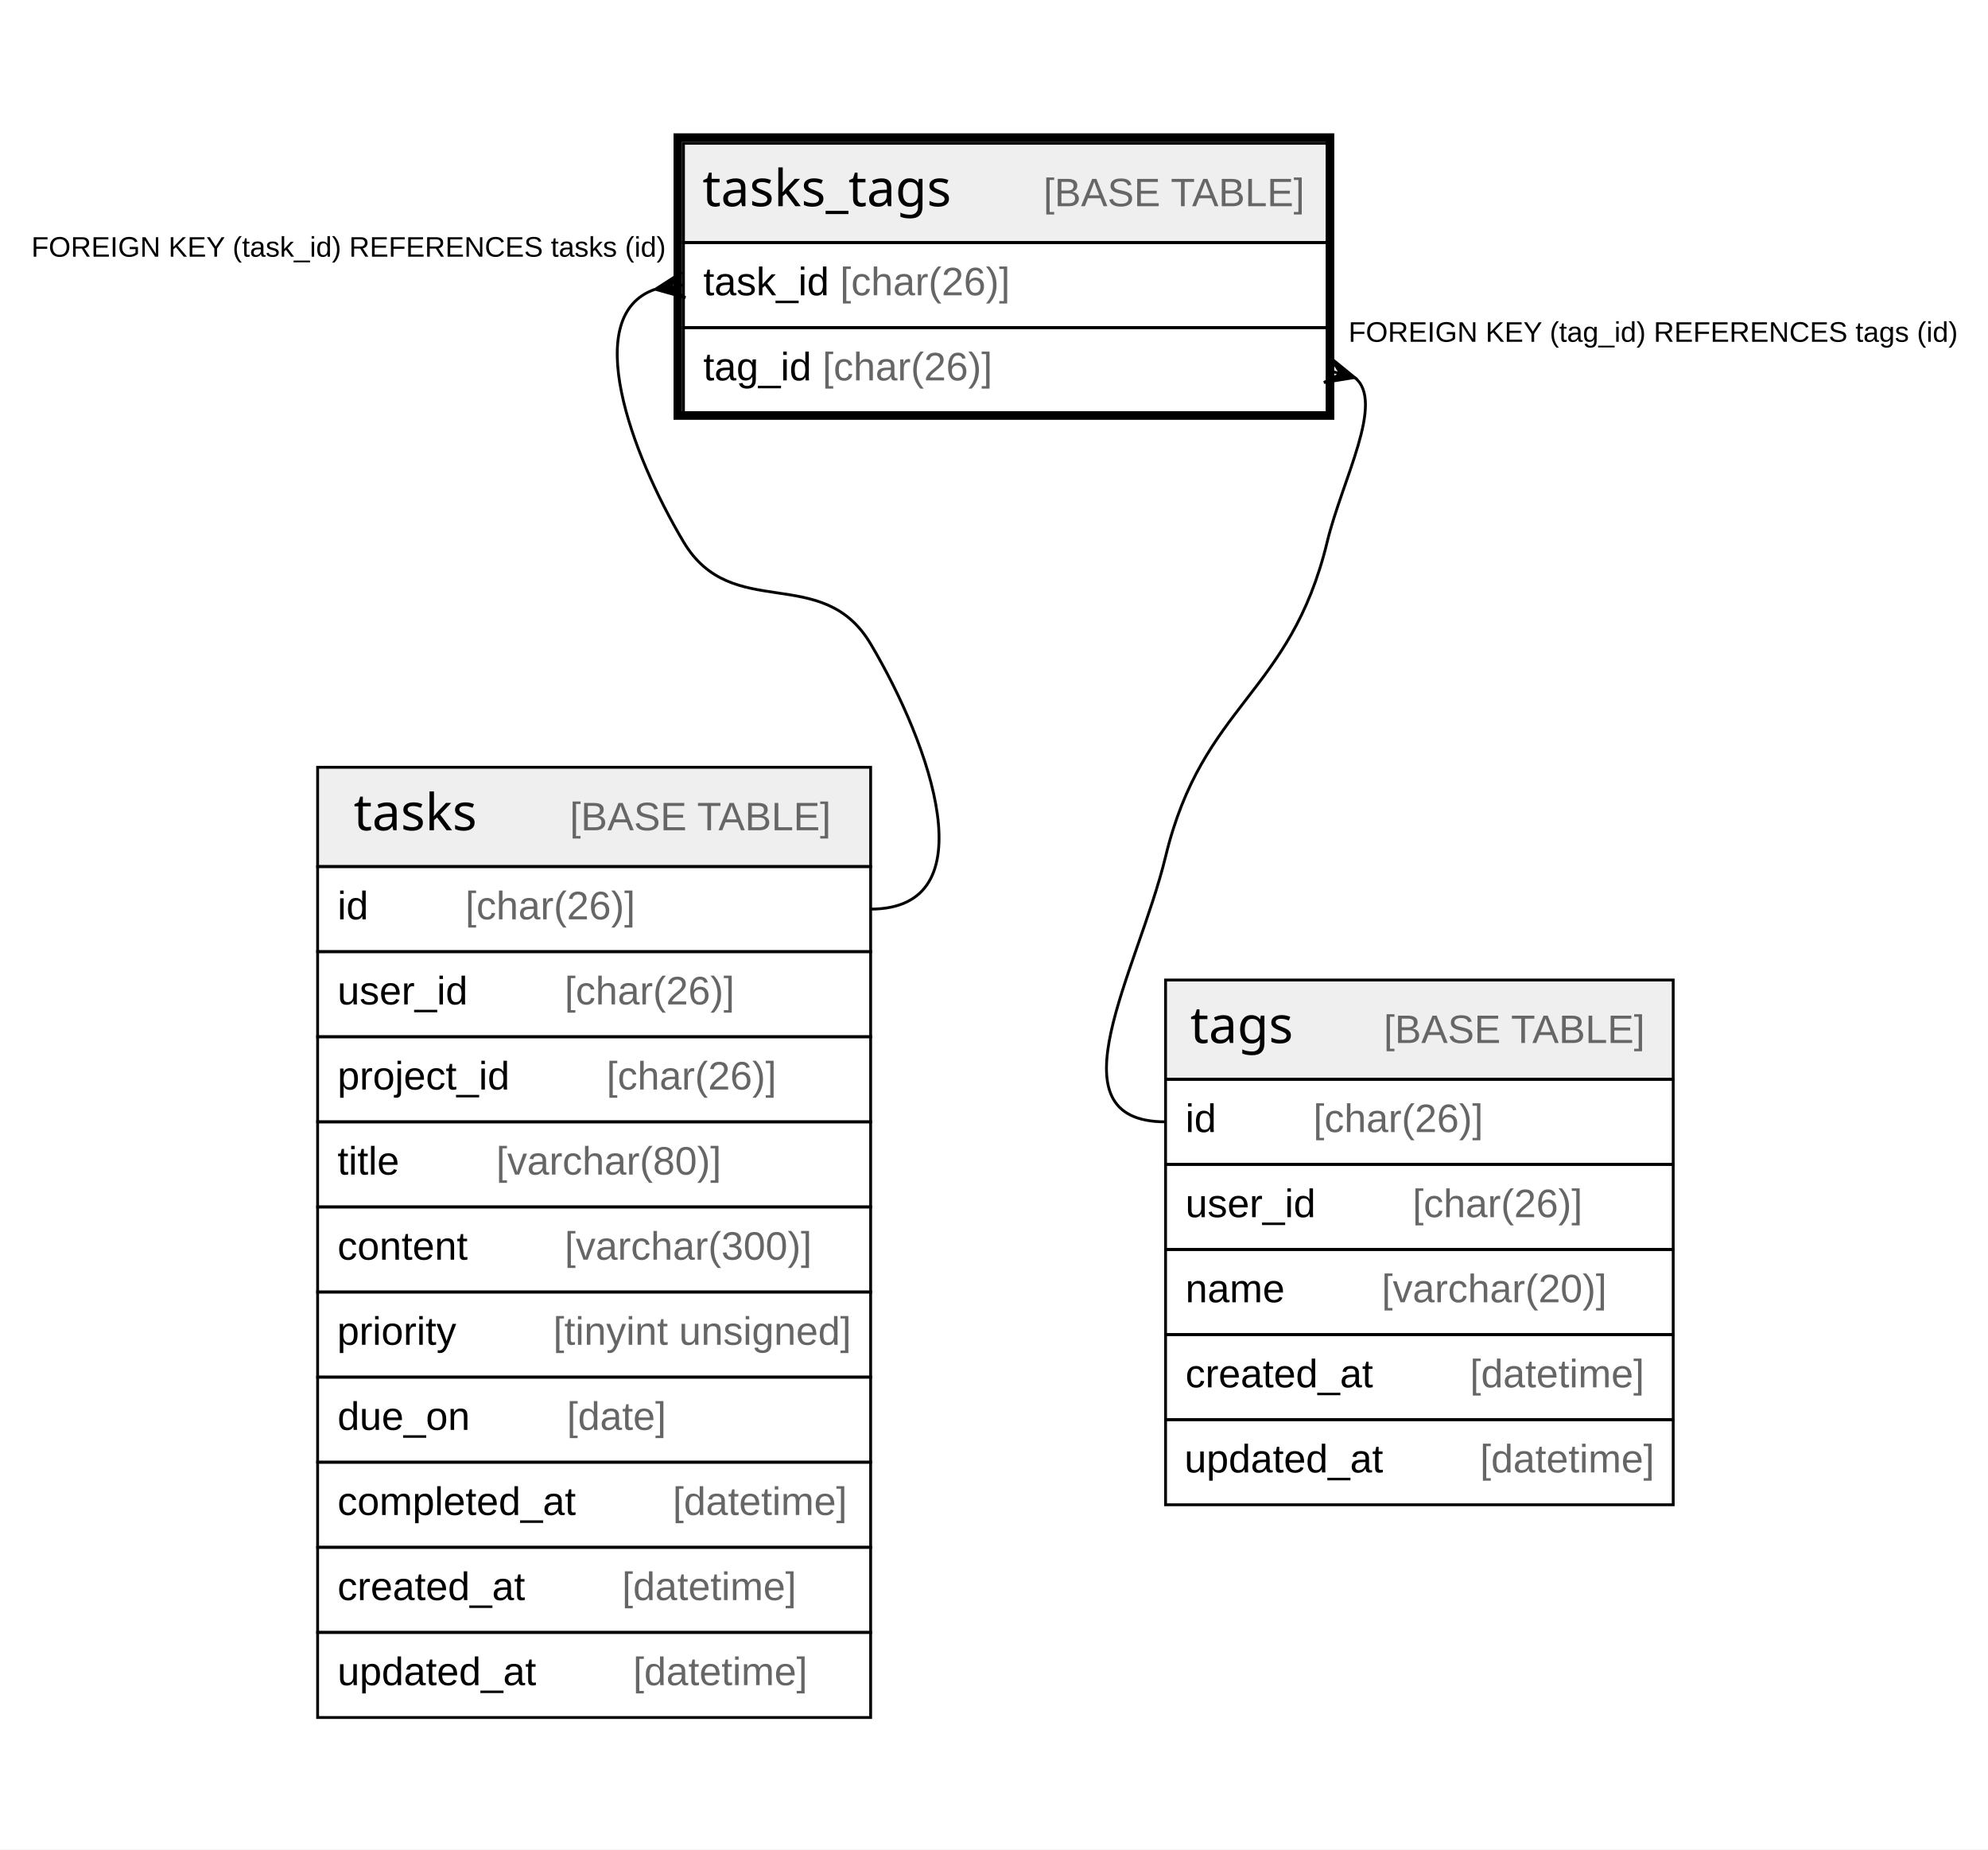
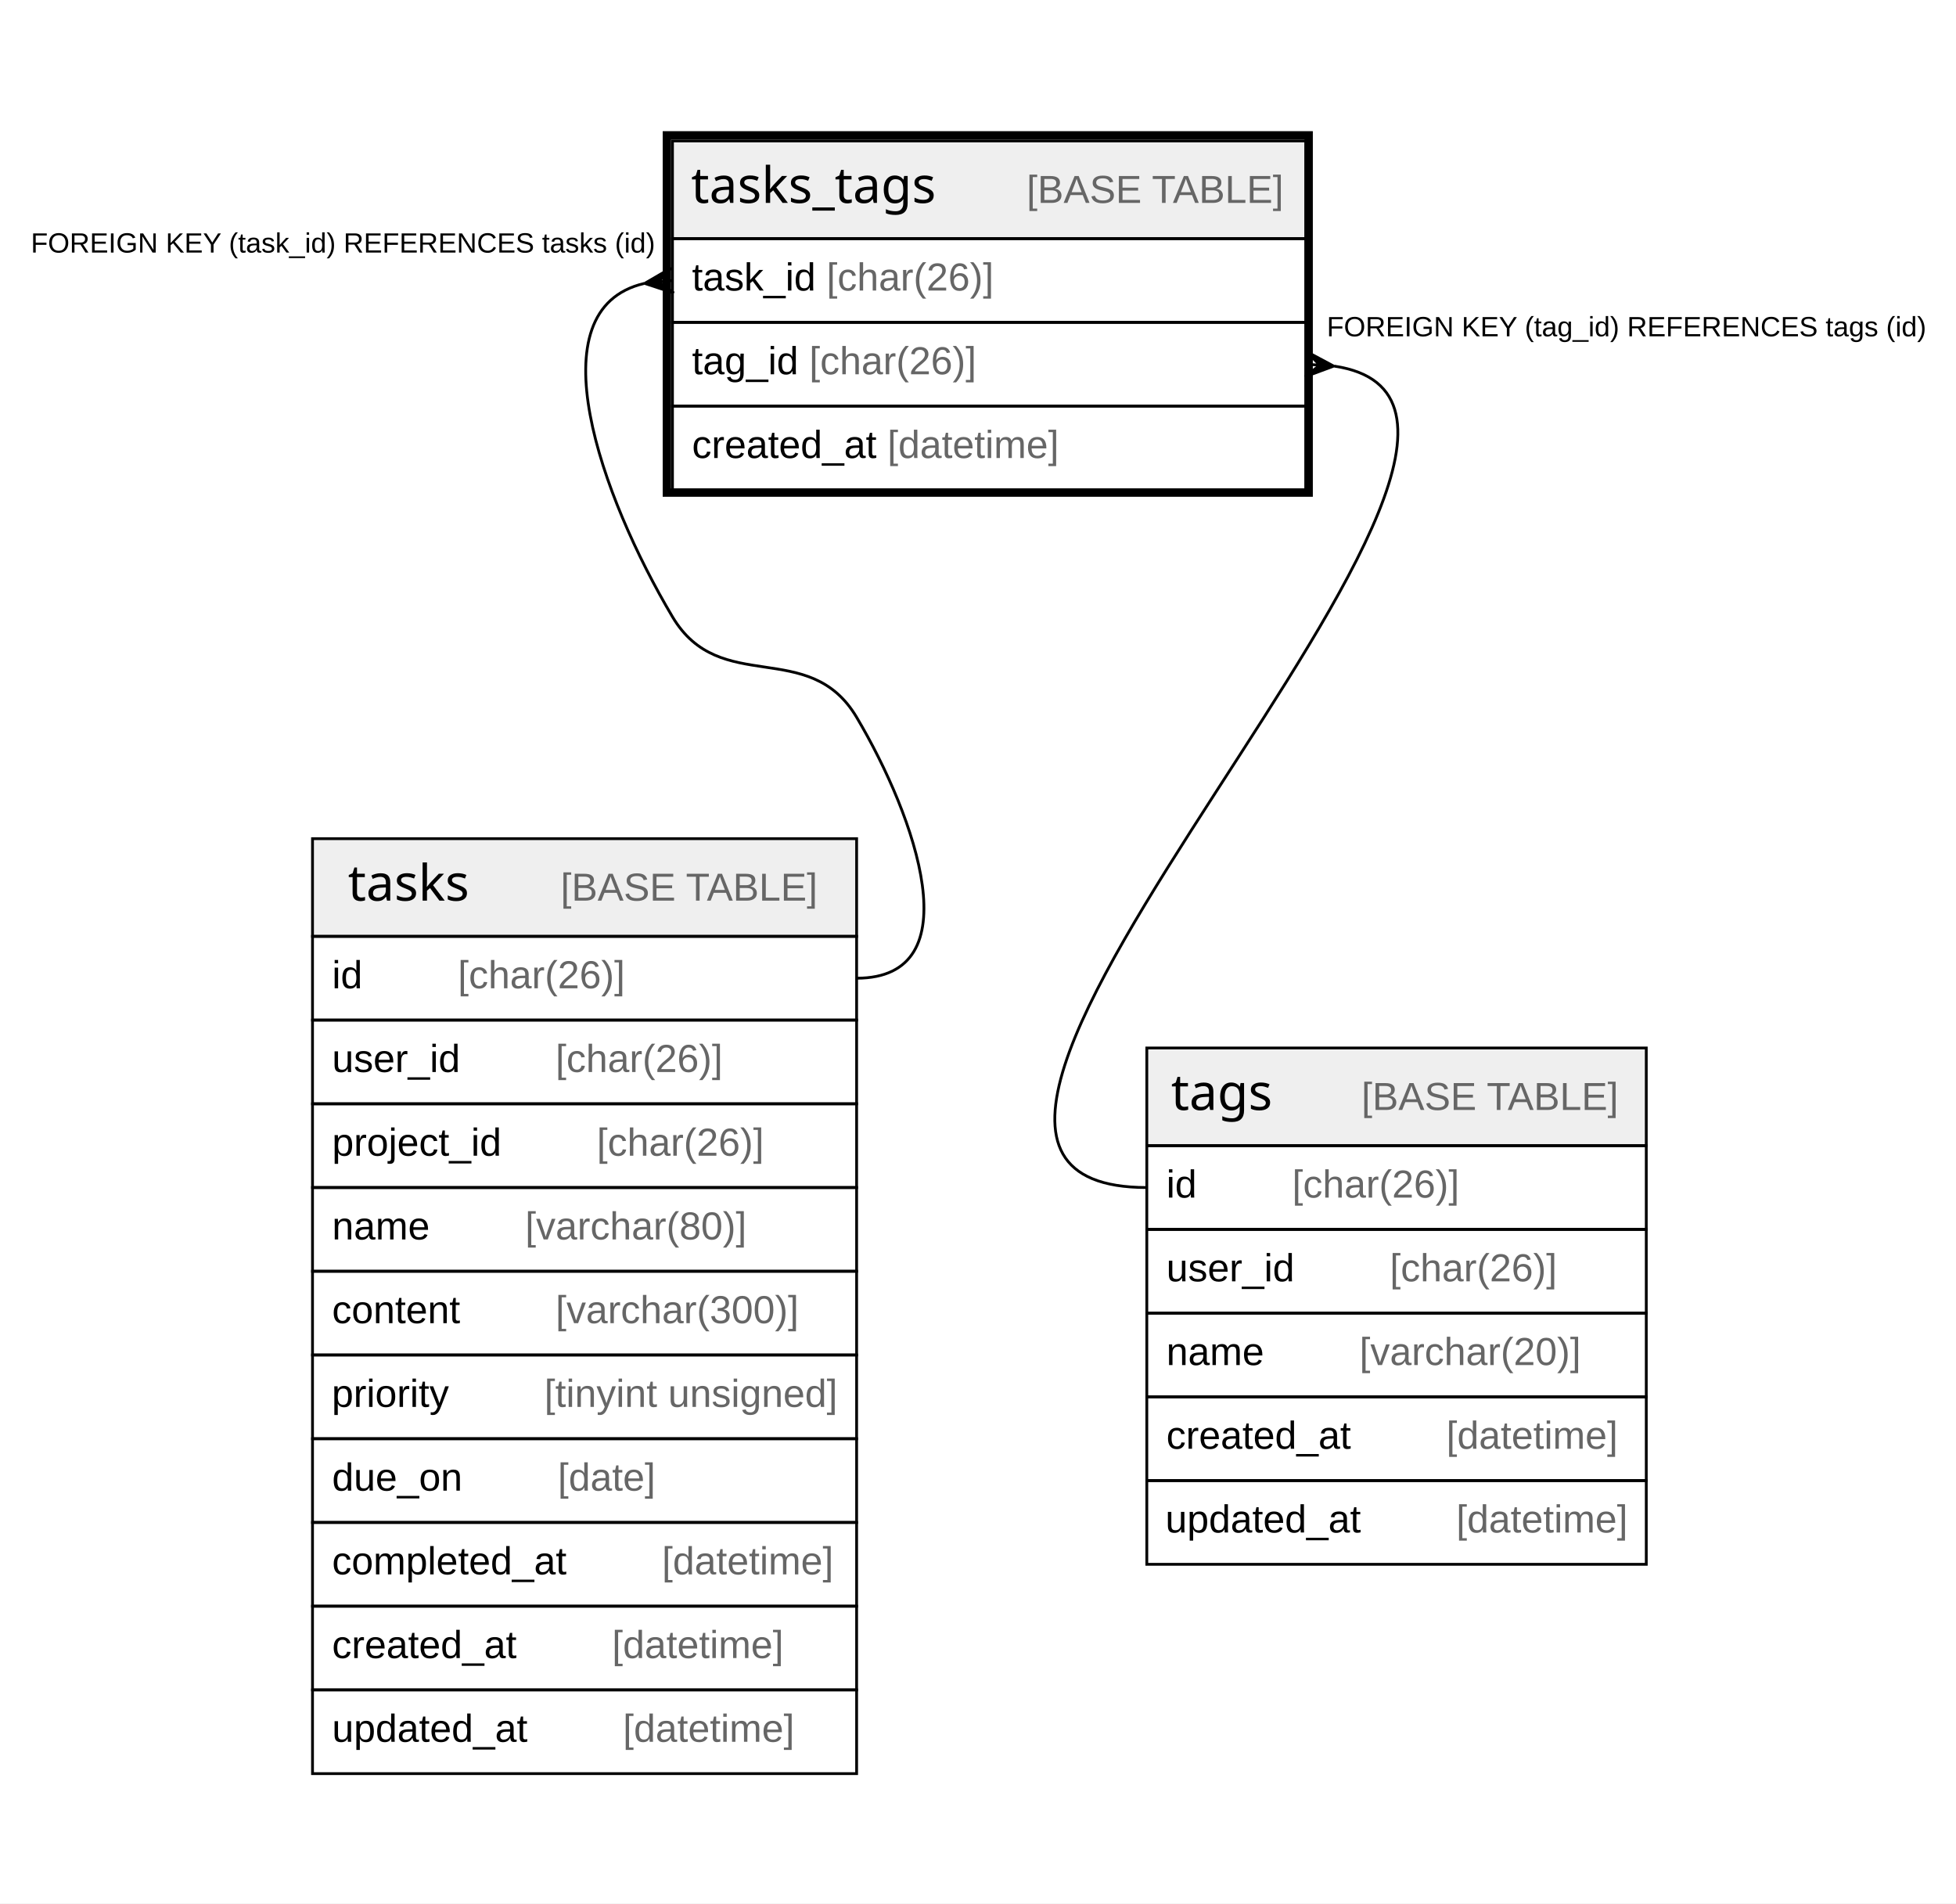
- <svg xmlns="http://www.w3.org/2000/svg" width="701pt" height="652pt" viewBox="0.00 0.00 701.00 652.00">
-   <g id="graph0" class="graph" transform="scale(1 1) rotate(0) translate(4 648)">
-     <polygon fill="#ffffff" stroke="transparent" points="-4,4 -4,-648 697,-648 697,4 -4,4" />
+ <svg xmlns="http://www.w3.org/2000/svg" width="701pt" height="682pt" viewBox="0.00 0.00 701.00 682.00">
+   <g id="graph0" class="graph" transform="scale(1 1) rotate(0) translate(4 678)">
+     <polygon fill="#ffffff" stroke="transparent" points="-4,4 -4,-678 697,-678 697,4 -4,4" />
    <g id="node1" class="node">
-       <polygon fill="#efefef" stroke="transparent" points="237,-562.5 237,-597.5 464,-597.5 464,-562.5 237,-562.5" />
-       <polygon fill="none" stroke="#000000" points="237,-562.5 237,-597.5 464,-597.5 464,-562.5 237,-562.5" />
-       <text text-anchor="start" x="243.701" y="-575.3" font-family="Arial Bold" font-size="18.00" fill="#000000">tasks_tags</text>
-       <text text-anchor="start" x="329.731" y="-575.3" font-family="Arial" font-size="14.00" fill="#000000">    </text>
-       <text text-anchor="start" x="363.935" y="-575.3" font-family="Arial" font-size="14.00" fill="#666666">[BASE TABLE]</text>
+       <polygon fill="#efefef" stroke="transparent" points="237,-592.5 237,-627.5 464,-627.5 464,-592.5 237,-592.5" />
+       <polygon fill="none" stroke="#000000" points="237,-592.5 237,-627.5 464,-627.5 464,-592.5 237,-592.5" />
+       <text text-anchor="start" x="243.701" y="-605.3" font-family="Arial Bold" font-size="18.00" fill="#000000">tasks_tags</text>
+       <text text-anchor="start" x="329.731" y="-605.3" font-family="Arial" font-size="14.00" fill="#000000">    </text>
+       <text text-anchor="start" x="363.935" y="-605.3" font-family="Arial" font-size="14.00" fill="#666666">[BASE TABLE]</text>
+       <polygon fill="none" stroke="#000000" points="237,-562.5 237,-592.5 464,-592.5 464,-562.5 237,-562.5" />
+       <text text-anchor="start" x="244" y="-573.9" font-family="Arial" font-size="14.00" fill="#000000">task_id </text>
+       <text text-anchor="start" x="292.236" y="-573.9" font-family="Arial" font-size="14.00" fill="#666666">[char(26)]</text>
      <polygon fill="none" stroke="#000000" points="237,-532.5 237,-562.5 464,-562.5 464,-532.5 237,-532.5" />
-       <text text-anchor="start" x="244" y="-543.9" font-family="Arial" font-size="14.00" fill="#000000">task_id </text>
-       <text text-anchor="start" x="292.236" y="-543.9" font-family="Arial" font-size="14.00" fill="#666666">[char(26)]</text>
+       <text text-anchor="start" x="244" y="-543.9" font-family="Arial" font-size="14.00" fill="#000000">tag_id </text>
+       <text text-anchor="start" x="286.018" y="-543.9" font-family="Arial" font-size="14.00" fill="#666666">[char(26)]</text>
      <polygon fill="none" stroke="#000000" points="237,-502.5 237,-532.5 464,-532.5 464,-502.5 237,-502.5" />
-       <text text-anchor="start" x="244" y="-513.9" font-family="Arial" font-size="14.00" fill="#000000">tag_id </text>
-       <text text-anchor="start" x="286.018" y="-513.9" font-family="Arial" font-size="14.00" fill="#666666">[char(26)]</text>
-       <polygon fill="none" stroke="#000000" stroke-width="3" points="235,-501.5 235,-599.5 465,-599.5 465,-501.5 235,-501.5" />
+       <text text-anchor="start" x="244" y="-513.9" font-family="Arial" font-size="14.00" fill="#000000">created_at </text>
+       <text text-anchor="start" x="314.028" y="-513.9" font-family="Arial" font-size="14.00" fill="#666666">[datetime]</text>
+       <polygon fill="none" stroke="#000000" stroke-width="3" points="235,-501.5 235,-629.5 465,-629.5 465,-501.5 235,-501.5" />
    </g>
    <g id="node2" class="node">
      <polygon fill="#efefef" stroke="transparent" points="108,-342.5 108,-377.5 303,-377.5 303,-342.5 108,-342.5" />
      <polygon fill="none" stroke="#000000" points="108,-342.5 108,-377.5 303,-377.5 303,-342.5 108,-342.5" />
      <text text-anchor="start" x="120.712" y="-355.3" font-family="Arial Bold" font-size="18.00" fill="#000000">tasks</text>
      <text text-anchor="start" x="162.72" y="-355.3" font-family="Arial" font-size="14.00" fill="#000000">    </text>
      <text text-anchor="start" x="196.925" y="-355.3" font-family="Arial" font-size="14.00" fill="#666666">[BASE TABLE]</text>
      <polygon fill="none" stroke="#000000" points="108,-312.5 108,-342.5 303,-342.5 303,-312.5 108,-312.5" />
      <text text-anchor="start" x="115" y="-323.9" font-family="Arial" font-size="14.00" fill="#000000">id    </text>
      <text text-anchor="start" x="160.094" y="-323.9" font-family="Arial" font-size="14.00" fill="#666666">[char(26)]</text>
      <polygon fill="none" stroke="#000000" points="108,-282.5 108,-312.5 303,-312.5 303,-282.5 108,-282.5" />
      <text text-anchor="start" x="115" y="-293.9" font-family="Arial" font-size="14.00" fill="#000000">user_id    </text>
      <text text-anchor="start" x="195.102" y="-293.9" font-family="Arial" font-size="14.00" fill="#666666">[char(26)]</text>
      <polygon fill="none" stroke="#000000" points="108,-252.5 108,-282.5 303,-282.5 303,-252.5 108,-252.5" />
      <text text-anchor="start" x="115" y="-263.9" font-family="Arial" font-size="14.00" fill="#000000">project_id    </text>
      <text text-anchor="start" x="209.882" y="-263.9" font-family="Arial" font-size="14.00" fill="#666666">[char(26)]</text>
      <polygon fill="none" stroke="#000000" points="108,-222.5 108,-252.5 303,-252.5 303,-222.5 108,-222.5" />
-       <text text-anchor="start" x="115" y="-233.9" font-family="Arial" font-size="14.00" fill="#000000">title    </text>
-       <text text-anchor="start" x="170.982" y="-233.9" font-family="Arial" font-size="14.00" fill="#666666">[varchar(80)]</text>
+       <text text-anchor="start" x="115" y="-233.9" font-family="Arial" font-size="14.00" fill="#000000">name    </text>
+       <text text-anchor="start" x="184.213" y="-233.9" font-family="Arial" font-size="14.00" fill="#666666">[varchar(80)]</text>
      <polygon fill="none" stroke="#000000" points="108,-192.5 108,-222.5 303,-222.5 303,-192.5 108,-192.5" />
      <text text-anchor="start" x="115" y="-203.9" font-family="Arial" font-size="14.00" fill="#000000">content    </text>
      <text text-anchor="start" x="195.116" y="-203.9" font-family="Arial" font-size="14.00" fill="#666666">[varchar(300)]</text>
      <polygon fill="none" stroke="#000000" points="108,-162.5 108,-192.5 303,-192.5 303,-162.5 108,-162.5" />
      <text text-anchor="start" x="114.886" y="-173.9" font-family="Arial" font-size="14.00" fill="#000000">priority    </text>
      <text text-anchor="start" x="191.081" y="-173.9" font-family="Arial" font-size="14.00" fill="#666666">[tinyint unsigned]</text>
      <polygon fill="none" stroke="#000000" points="108,-132.5 108,-162.5 303,-162.5 303,-132.5 108,-132.5" />
      <text text-anchor="start" x="115" y="-143.9" font-family="Arial" font-size="14.00" fill="#000000">due_on    </text>
      <text text-anchor="start" x="195.9" y="-143.9" font-family="Arial" font-size="14.00" fill="#666666">[date]</text>
      <polygon fill="none" stroke="#000000" points="108,-102.5 108,-132.5 303,-132.5 303,-102.5 108,-102.5" />
      <text text-anchor="start" x="115" y="-113.9" font-family="Arial" font-size="14.00" fill="#000000">completed_at    </text>
      <text text-anchor="start" x="233.231" y="-113.9" font-family="Arial" font-size="14.00" fill="#666666">[datetime]</text>
      <polygon fill="none" stroke="#000000" points="108,-72.5 108,-102.5 303,-102.5 303,-72.5 108,-72.5" />
      <text text-anchor="start" x="115" y="-83.9" font-family="Arial" font-size="14.00" fill="#000000">created_at    </text>
      <text text-anchor="start" x="215.342" y="-83.9" font-family="Arial" font-size="14.00" fill="#666666">[datetime]</text>
      <polygon fill="none" stroke="#000000" points="108,-42.5 108,-72.5 303,-72.5 303,-42.5 108,-42.5" />
      <text text-anchor="start" x="115" y="-53.9" font-family="Arial" font-size="14.00" fill="#000000">updated_at    </text>
      <text text-anchor="start" x="219.247" y="-53.9" font-family="Arial" font-size="14.00" fill="#666666">[datetime]</text>
    </g>
    <g id="edge1" class="edge">
-       <path fill="none" stroke="#000000" d="M226.875,-545.972C200.631,-536.783 218.473,-488.209 237,-457 254.056,-428.268 285.944,-449.732 303,-421 324.213,-385.266 344.556,-327.5 303,-327.5" />
-       <polygon fill="#000000" stroke="#000000" points="227.112,-546.008 236.328,-551.95 232.056,-546.754 237,-547.5 237,-547.5 237,-547.5 232.056,-546.754 237.672,-543.05 227.112,-546.008 227.112,-546.008" />
-       <text text-anchor="start" x="7.054" y="-557.5" font-family="Arial" font-size="10.00" fill="#000000">FOREIGN KEY (task_id) REFERENCES tasks (id)</text>
+       <path fill="none" stroke="#000000" d="M226.859,-576.432C187.137,-567.171 211.584,-499.814 237,-457 254.056,-428.268 285.944,-449.732 303,-421 324.213,-385.266 344.556,-327.5 303,-327.5" />
+       <polygon fill="#000000" stroke="#000000" points="227.055,-576.452 236.529,-581.975 232.028,-576.976 237,-577.5 237,-577.5 237,-577.5 232.028,-576.976 237.471,-573.025 227.055,-576.452 227.055,-576.452" />
+       <text text-anchor="start" x="7.054" y="-587.5" font-family="Arial" font-size="10.00" fill="#000000">FOREIGN KEY (task_id) REFERENCES tasks (id)</text>
    </g>
    <g id="node3" class="node">
      <polygon fill="#efefef" stroke="transparent" points="407,-267.5 407,-302.5 586,-302.5 586,-267.5 407,-267.5" />
      <polygon fill="none" stroke="#000000" points="407,-267.5 407,-302.5 586,-302.5 586,-267.5 407,-267.5" />
      <text text-anchor="start" x="415.709" y="-280.3" font-family="Arial Bold" font-size="18.00" fill="#000000">tags</text>
      <text text-anchor="start" x="449.723" y="-280.3" font-family="Arial" font-size="14.00" fill="#000000">    </text>
      <text text-anchor="start" x="483.928" y="-280.3" font-family="Arial" font-size="14.00" fill="#666666">[BASE TABLE]</text>
      <polygon fill="none" stroke="#000000" points="407,-237.5 407,-267.5 586,-267.5 586,-237.5 407,-237.5" />
      <text text-anchor="start" x="414" y="-248.9" font-family="Arial" font-size="14.00" fill="#000000">id    </text>
      <text text-anchor="start" x="459.094" y="-248.9" font-family="Arial" font-size="14.00" fill="#666666">[char(26)]</text>
      <polygon fill="none" stroke="#000000" points="407,-207.5 407,-237.5 586,-237.5 586,-207.5 407,-207.5" />
      <text text-anchor="start" x="414" y="-218.9" font-family="Arial" font-size="14.00" fill="#000000">user_id    </text>
      <text text-anchor="start" x="494.102" y="-218.9" font-family="Arial" font-size="14.00" fill="#666666">[char(26)]</text>
      <polygon fill="none" stroke="#000000" points="407,-177.5 407,-207.5 586,-207.5 586,-177.5 407,-177.5" />
      <text text-anchor="start" x="414" y="-188.9" font-family="Arial" font-size="14.00" fill="#000000">name    </text>
      <text text-anchor="start" x="483.213" y="-188.9" font-family="Arial" font-size="14.00" fill="#666666">[varchar(20)]</text>
      <polygon fill="none" stroke="#000000" points="407,-147.5 407,-177.5 586,-177.5 586,-147.5 407,-147.5" />
      <text text-anchor="start" x="414" y="-158.9" font-family="Arial" font-size="14.00" fill="#000000">created_at    </text>
      <text text-anchor="start" x="514.342" y="-158.9" font-family="Arial" font-size="14.00" fill="#666666">[datetime]</text>
      <polygon fill="none" stroke="#000000" points="407,-117.5 407,-147.5 586,-147.5 586,-117.5 407,-117.5" />
      <text text-anchor="start" x="413.647" y="-128.9" font-family="Arial" font-size="14.00" fill="#000000">updated_at    </text>
      <text text-anchor="start" x="517.893" y="-128.9" font-family="Arial" font-size="14.00" fill="#666666">[datetime]</text>
    </g>
    <g id="edge2" class="edge">
-       <path fill="none" stroke="#000000" d="M473.675,-514.913C484.523,-506.446 469.282,-478.848 464,-457 450.968,-403.095 420.032,-399.905 407,-346 397.235,-305.608 365.444,-252.5 407,-252.5" />
-       <polygon fill="#000000" stroke="#000000" points="473.661,-514.917 462.838,-513.153 468.83,-516.208 464,-517.5 464,-517.5 464,-517.5 468.83,-516.208 465.162,-521.847 473.661,-514.917 473.661,-514.917" />
-       <text text-anchor="start" x="471.495" y="-527.5" font-family="Arial" font-size="10.00" fill="#000000">FOREIGN KEY (tag_id) REFERENCES tags (id)</text>
+       <path fill="none" stroke="#000000" d="M474.265,-546.804C579.548,-531.028 277.246,-252.5 407,-252.5" />
+       <polygon fill="#000000" stroke="#000000" points="473.977,-546.823 463.695,-543.01 468.988,-547.162 464,-547.5 464,-547.5 464,-547.5 468.988,-547.162 464.305,-551.99 473.977,-546.823 473.977,-546.823" />
+       <text text-anchor="start" x="471.495" y="-557.5" font-family="Arial" font-size="10.00" fill="#000000">FOREIGN KEY (tag_id) REFERENCES tags (id)</text>
    </g>
  </g>
</svg>
